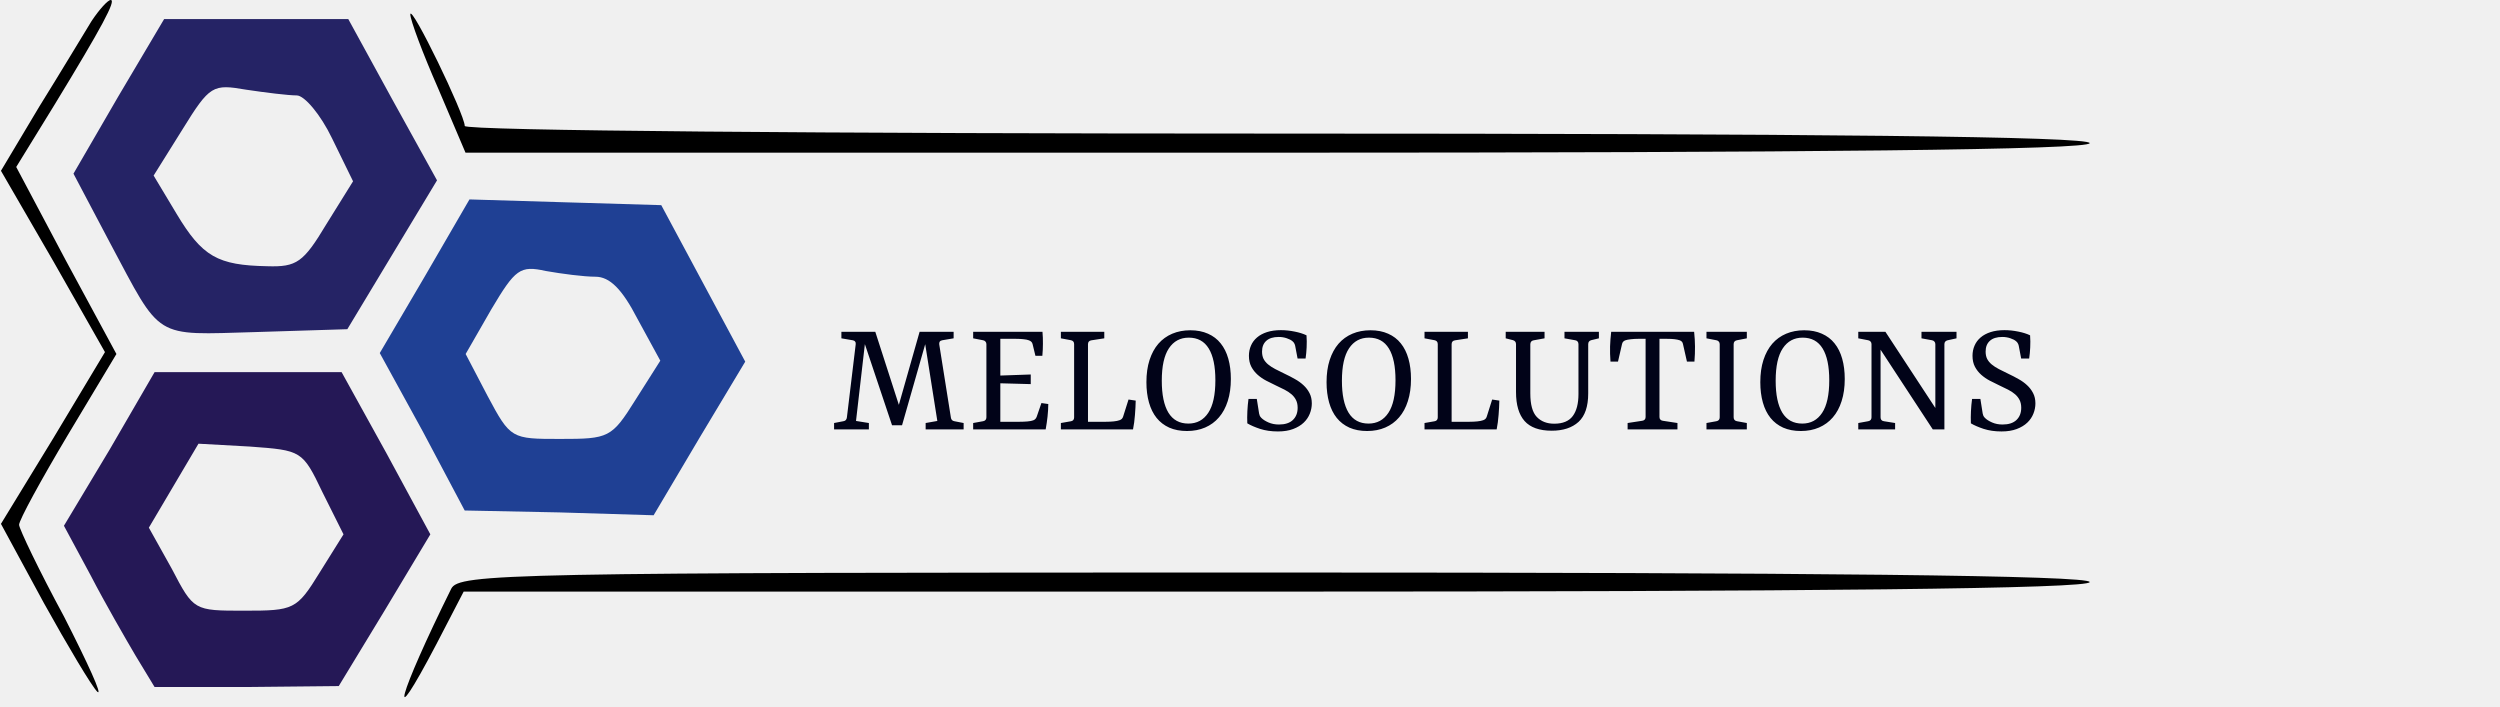
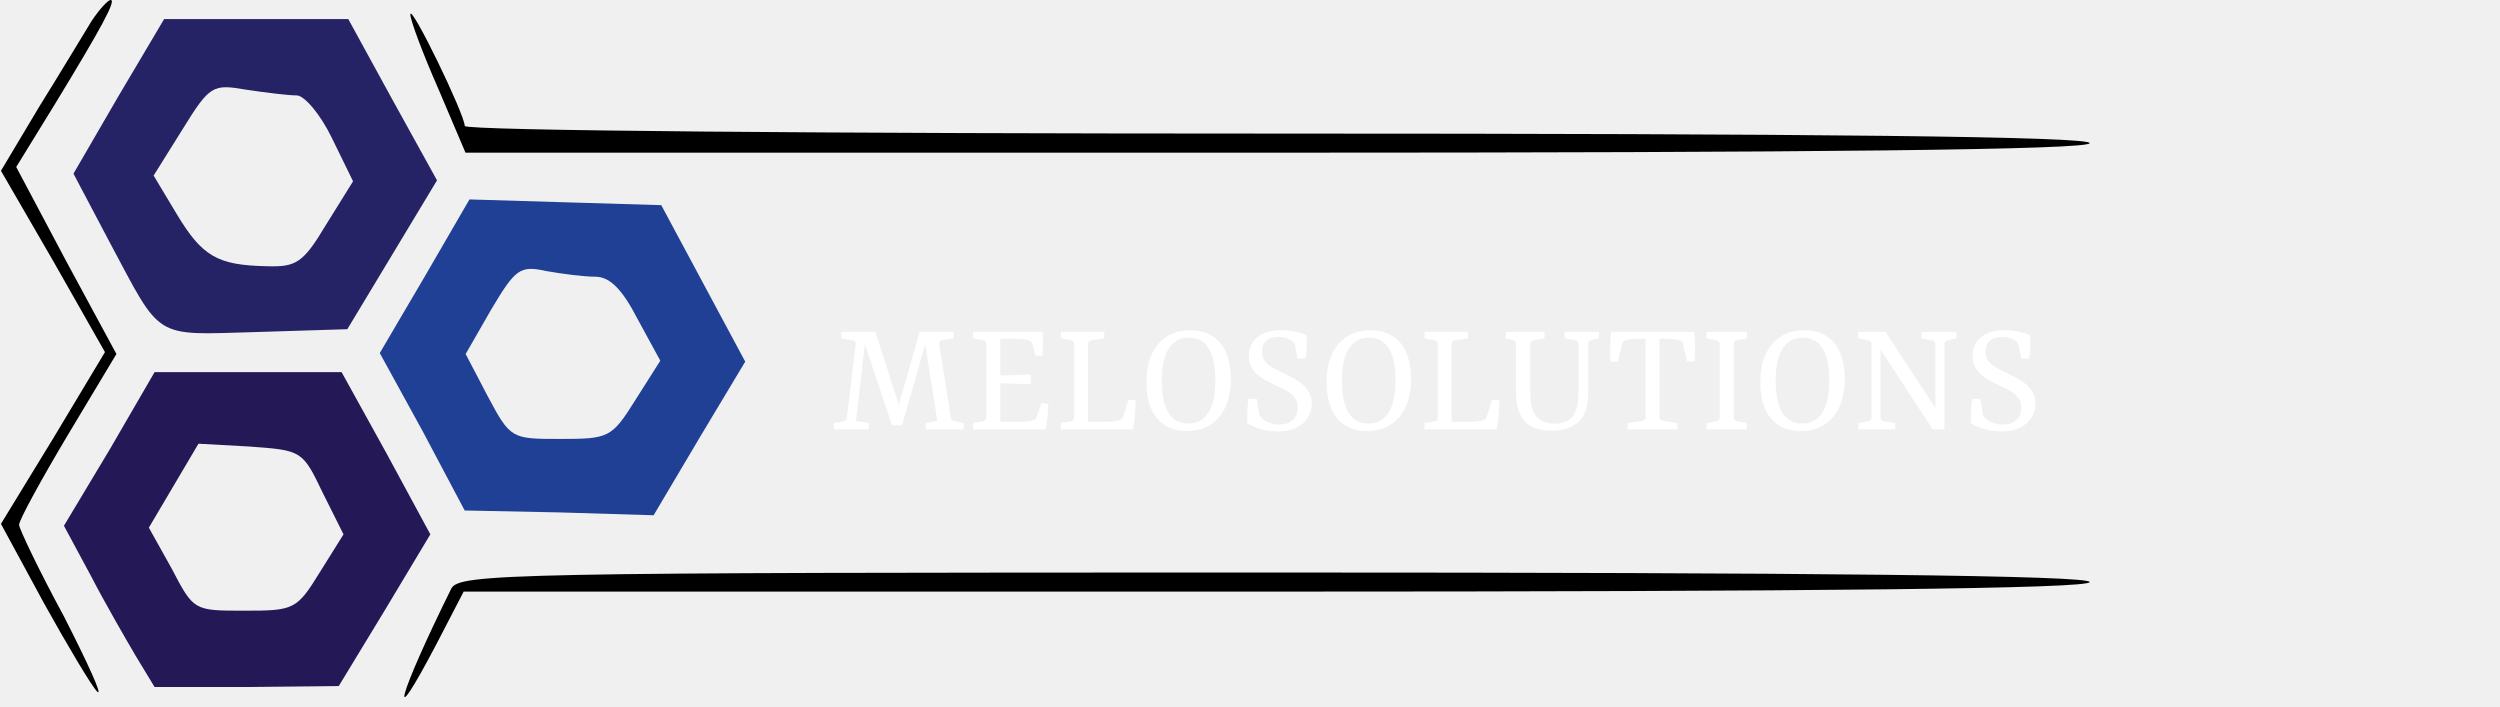
<svg xmlns="http://www.w3.org/2000/svg" width="262" height="74" viewBox="0 0 262 74" fill="none">
  <g id="icon">
-     <path id="MELOSOLUTIONS" d="M91.058 44.332V45H87.412V44.332L88.394 44.142C88.503 44.125 88.586 44.084 88.643 44.018C88.704 43.948 88.741 43.859 88.754 43.75L89.677 36.092C89.695 35.974 89.675 35.878 89.618 35.804C89.566 35.725 89.481 35.677 89.363 35.66L88.178 35.457V34.776H91.732L94.2 42.428L96.373 34.776H99.94V35.457L98.743 35.66C98.62 35.681 98.533 35.732 98.481 35.81C98.433 35.884 98.418 35.983 98.435 36.105L99.652 43.756C99.665 43.861 99.703 43.948 99.764 44.018C99.829 44.084 99.912 44.125 100.012 44.142L100.988 44.332V45H97.008V44.332L98.232 44.116L96.962 36.072L94.534 44.568H93.487L90.639 36.066L89.71 44.116L91.058 44.332ZM109.239 37.289H108.513L108.212 36.052C108.185 35.952 108.142 35.873 108.081 35.817C108.02 35.756 107.937 35.706 107.832 35.666C107.684 35.609 107.489 35.57 107.249 35.548C107.014 35.522 106.754 35.509 106.471 35.509H104.834V39.358L108.022 39.246V40.255L104.834 40.169V44.202H106.844C107.127 44.202 107.4 44.191 107.662 44.169C107.928 44.147 108.135 44.108 108.284 44.051C108.384 44.012 108.46 43.962 108.513 43.9C108.569 43.839 108.615 43.761 108.65 43.665L109.141 42.238L109.861 42.343C109.857 42.766 109.831 43.202 109.783 43.652C109.735 44.101 109.669 44.55 109.586 45H101.987V44.332L103.034 44.142C103.148 44.121 103.233 44.075 103.289 44.005C103.346 43.935 103.375 43.844 103.375 43.73V36.072C103.375 35.963 103.344 35.873 103.283 35.804C103.226 35.73 103.143 35.681 103.034 35.66L101.987 35.457V34.776H109.252C109.287 35.182 109.303 35.592 109.298 36.007C109.298 36.421 109.279 36.849 109.239 37.289ZM117.706 43.652L118.269 41.871L119.022 41.983C119.013 42.445 118.987 42.945 118.943 43.481C118.904 44.018 118.836 44.524 118.74 45H111.18V44.332L112.228 44.149C112.341 44.132 112.426 44.088 112.483 44.018C112.54 43.944 112.568 43.852 112.568 43.743V36.066C112.568 35.952 112.54 35.86 112.483 35.791C112.426 35.721 112.341 35.675 112.228 35.653L111.18 35.457V34.776H115.729V35.457L114.368 35.666C114.254 35.684 114.167 35.727 114.106 35.797C114.049 35.867 114.021 35.959 114.021 36.072V44.202H115.886C116.192 44.202 116.469 44.188 116.718 44.162C116.971 44.136 117.174 44.094 117.326 44.038C117.427 44.003 117.508 43.955 117.569 43.894C117.63 43.833 117.676 43.752 117.706 43.652ZM124.399 45.17C123.696 45.17 123.077 45.052 122.54 44.817C122.008 44.577 121.565 44.236 121.211 43.796C120.858 43.355 120.592 42.818 120.413 42.185C120.234 41.548 120.144 40.837 120.144 40.052C120.144 39.179 120.253 38.404 120.472 37.728C120.694 37.047 121.004 36.478 121.401 36.02C121.803 35.562 122.287 35.212 122.854 34.972C123.421 34.732 124.052 34.612 124.746 34.612C125.448 34.612 126.066 34.732 126.598 34.972C127.135 35.208 127.578 35.546 127.927 35.987C128.28 36.423 128.547 36.958 128.725 37.59C128.904 38.223 128.994 38.932 128.994 39.718C128.994 40.582 128.885 41.354 128.667 42.035C128.453 42.711 128.145 43.281 127.744 43.743C127.347 44.206 126.864 44.559 126.297 44.804C125.73 45.048 125.097 45.17 124.399 45.17ZM124.582 35.385C123.692 35.385 122.998 35.758 122.501 36.504C122.003 37.246 121.755 38.378 121.755 39.901C121.755 41.367 121.986 42.482 122.448 43.246C122.915 44.01 123.613 44.391 124.543 44.391C125.433 44.391 126.127 44.016 126.624 43.266C127.122 42.515 127.371 41.376 127.371 39.849C127.371 38.387 127.139 37.279 126.677 36.524C126.214 35.764 125.516 35.385 124.582 35.385ZM137.478 42.277C137.478 42.639 137.409 42.997 137.269 43.35C137.129 43.704 136.916 44.018 136.628 44.293C136.34 44.568 135.971 44.791 135.521 44.961C135.072 45.131 134.54 45.216 133.924 45.216C133.235 45.216 132.613 45.127 132.059 44.948C131.505 44.764 131.057 44.57 130.717 44.365C130.7 43.946 130.702 43.521 130.724 43.089C130.745 42.652 130.785 42.225 130.841 41.806H131.712L131.954 43.337C131.967 43.407 131.989 43.481 132.02 43.56C132.054 43.639 132.111 43.717 132.19 43.796C132.36 43.97 132.609 44.13 132.936 44.273C133.263 44.417 133.63 44.489 134.036 44.489C134.673 44.489 135.157 44.332 135.489 44.018C135.825 43.7 135.993 43.272 135.993 42.735C135.993 42.421 135.936 42.151 135.822 41.924C135.709 41.697 135.552 41.496 135.351 41.322C135.15 41.147 134.906 40.986 134.618 40.837C134.334 40.689 134.02 40.536 133.676 40.379C133.357 40.23 133.032 40.069 132.7 39.895C132.369 39.72 132.07 39.515 131.804 39.279C131.537 39.044 131.317 38.764 131.142 38.441C130.972 38.114 130.887 37.73 130.887 37.289C130.887 36.901 130.959 36.543 131.103 36.216C131.247 35.884 131.459 35.601 131.738 35.365C132.017 35.125 132.366 34.938 132.785 34.802C133.204 34.667 133.689 34.599 134.238 34.599C134.714 34.599 135.194 34.65 135.678 34.75C136.167 34.846 136.582 34.977 136.922 35.142C136.953 35.575 136.957 35.993 136.935 36.399C136.918 36.801 136.881 37.191 136.824 37.571H135.986L135.731 36.229C135.713 36.146 135.683 36.066 135.639 35.987C135.6 35.904 135.537 35.828 135.449 35.758C135.314 35.64 135.116 35.538 134.854 35.45C134.592 35.358 134.308 35.313 134.003 35.313C133.436 35.313 133.004 35.448 132.707 35.718C132.41 35.985 132.262 36.36 132.262 36.844C132.262 37.141 132.314 37.396 132.419 37.61C132.528 37.82 132.685 38.012 132.89 38.186C133.095 38.356 133.346 38.52 133.643 38.677C133.944 38.834 134.286 39.004 134.67 39.188C135.024 39.353 135.369 39.532 135.705 39.724C136.045 39.912 136.344 40.126 136.601 40.366C136.863 40.606 137.075 40.883 137.236 41.197C137.398 41.507 137.478 41.867 137.478 42.277ZM143.278 45.17C142.575 45.17 141.956 45.052 141.419 44.817C140.887 44.577 140.444 44.236 140.09 43.796C139.737 43.355 139.471 42.818 139.292 42.185C139.113 41.548 139.023 40.837 139.023 40.052C139.023 39.179 139.132 38.404 139.351 37.728C139.573 37.047 139.883 36.478 140.28 36.02C140.681 35.562 141.166 35.212 141.733 34.972C142.3 34.732 142.931 34.612 143.625 34.612C144.327 34.612 144.945 34.732 145.477 34.972C146.014 35.208 146.457 35.546 146.806 35.987C147.159 36.423 147.425 36.958 147.604 37.59C147.783 38.223 147.873 38.932 147.873 39.718C147.873 40.582 147.764 41.354 147.545 42.035C147.332 42.711 147.024 43.281 146.623 43.743C146.225 44.206 145.743 44.559 145.176 44.804C144.609 45.048 143.976 45.17 143.278 45.17ZM143.461 35.385C142.571 35.385 141.877 35.758 141.38 36.504C140.882 37.246 140.633 38.378 140.633 39.901C140.633 41.367 140.865 42.482 141.327 43.246C141.794 44.01 142.492 44.391 143.422 44.391C144.312 44.391 145.006 44.016 145.503 43.266C146.001 42.515 146.249 41.376 146.249 39.849C146.249 38.387 146.018 37.279 145.556 36.524C145.093 35.764 144.395 35.385 143.461 35.385ZM155.815 43.652L156.378 41.871L157.131 41.983C157.122 42.445 157.096 42.945 157.053 43.481C157.013 44.018 156.946 44.524 156.85 45H149.29V44.332L150.337 44.149C150.45 44.132 150.535 44.088 150.592 44.018C150.649 43.944 150.677 43.852 150.677 43.743V36.066C150.677 35.952 150.649 35.86 150.592 35.791C150.535 35.721 150.45 35.675 150.337 35.653L149.29 35.457V34.776H153.839V35.457L152.477 35.666C152.364 35.684 152.277 35.727 152.215 35.797C152.159 35.867 152.13 35.959 152.13 36.072V44.202H153.996C154.301 44.202 154.578 44.188 154.827 44.162C155.08 44.136 155.283 44.094 155.436 44.038C155.536 44.003 155.617 43.955 155.678 43.894C155.739 43.833 155.785 43.752 155.815 43.652ZM163.957 34.776H167.564V35.457L166.772 35.647C166.663 35.673 166.58 35.723 166.523 35.797C166.471 35.867 166.444 35.959 166.444 36.072V41.23C166.444 42.6 166.106 43.595 165.43 44.215C164.753 44.83 163.817 45.138 162.622 45.138C161.33 45.138 160.383 44.801 159.781 44.13C159.179 43.453 158.878 42.436 158.878 41.079V36.066C158.878 35.956 158.849 35.867 158.793 35.797C158.74 35.727 158.66 35.677 158.551 35.647L157.798 35.457V34.776H161.869V35.457L160.717 35.666C160.608 35.684 160.523 35.73 160.462 35.804C160.405 35.878 160.377 35.972 160.377 36.085V41.223C160.377 42.393 160.601 43.215 161.051 43.691C161.505 44.166 162.113 44.404 162.877 44.404C163.78 44.404 164.431 44.136 164.828 43.599C165.225 43.062 165.423 42.297 165.423 41.302V36.072C165.423 35.959 165.395 35.867 165.338 35.797C165.281 35.723 165.199 35.677 165.089 35.66L163.957 35.457V34.776ZM175.797 45H170.574V44.332L172.105 44.097C172.223 44.079 172.311 44.038 172.367 43.972C172.428 43.907 172.459 43.818 172.459 43.704V35.509H171.687C171.399 35.509 171.135 35.524 170.895 35.555C170.655 35.581 170.473 35.616 170.351 35.66C170.251 35.694 170.172 35.742 170.116 35.804C170.059 35.86 170.017 35.941 169.991 36.046L169.566 37.898H168.78C168.737 37.34 168.721 36.809 168.735 36.308C168.752 35.806 168.791 35.295 168.852 34.776H177.545C177.601 35.295 177.632 35.808 177.636 36.314C177.641 36.82 177.621 37.348 177.577 37.898H176.792L176.373 36.046C176.351 35.941 176.312 35.86 176.255 35.804C176.199 35.742 176.122 35.694 176.026 35.66C175.895 35.612 175.716 35.575 175.489 35.548C175.267 35.522 175.005 35.509 174.704 35.509H173.912V43.704C173.912 43.818 173.943 43.907 174.004 43.972C174.065 44.038 174.152 44.079 174.265 44.097L175.797 44.332V45ZM183.067 34.776V35.457L182.026 35.66C181.917 35.681 181.832 35.727 181.771 35.797C181.714 35.867 181.686 35.959 181.686 36.072V43.73C181.686 43.844 181.714 43.935 181.771 44.005C181.828 44.075 181.913 44.121 182.026 44.142L183.067 44.332V45H178.838V44.332L179.886 44.142C179.999 44.121 180.084 44.075 180.141 44.005C180.198 43.935 180.226 43.844 180.226 43.73V36.072C180.226 35.963 180.196 35.873 180.134 35.804C180.078 35.73 179.995 35.681 179.886 35.66L178.838 35.457V34.776H183.067ZM188.735 45.17C188.032 45.17 187.413 45.052 186.876 44.817C186.344 44.577 185.901 44.236 185.547 43.796C185.194 43.355 184.928 42.818 184.749 42.185C184.57 41.548 184.48 40.837 184.48 40.052C184.48 39.179 184.589 38.404 184.808 37.728C185.03 37.047 185.34 36.478 185.737 36.02C186.138 35.562 186.623 35.212 187.19 34.972C187.757 34.732 188.388 34.612 189.082 34.612C189.784 34.612 190.402 34.732 190.934 34.972C191.471 35.208 191.914 35.546 192.263 35.987C192.616 36.423 192.882 36.958 193.061 37.59C193.24 38.223 193.33 38.932 193.33 39.718C193.33 40.582 193.221 41.354 193.002 42.035C192.789 42.711 192.481 43.281 192.08 43.743C191.682 44.206 191.2 44.559 190.633 44.804C190.066 45.048 189.433 45.17 188.735 45.17ZM188.918 35.385C188.028 35.385 187.334 35.758 186.837 36.504C186.339 37.246 186.09 38.378 186.09 39.901C186.09 41.367 186.322 42.482 186.784 43.246C187.251 44.01 187.949 44.391 188.879 44.391C189.769 44.391 190.463 44.016 190.96 43.266C191.458 42.515 191.706 41.376 191.706 39.849C191.706 38.387 191.475 37.279 191.013 36.524C190.55 35.764 189.852 35.385 188.918 35.385ZM198.608 44.332V45H194.747V44.332L195.794 44.142C195.907 44.121 195.992 44.075 196.049 44.005C196.106 43.935 196.134 43.844 196.134 43.73V36.072C196.134 35.963 196.104 35.873 196.043 35.804C195.986 35.73 195.903 35.681 195.794 35.66L194.747 35.457V34.776H197.594L202.824 42.755V36.072C202.824 35.963 202.793 35.873 202.732 35.804C202.675 35.73 202.592 35.681 202.483 35.66L201.371 35.457V34.776H205.043V35.457L204.113 35.66C204.004 35.686 203.919 35.734 203.858 35.804C203.801 35.869 203.773 35.959 203.773 36.072V45H202.555L197.083 36.648V43.73C197.083 43.848 197.112 43.942 197.168 44.012C197.225 44.081 197.31 44.125 197.424 44.142L198.608 44.332ZM213.311 42.277C213.311 42.639 213.241 42.997 213.101 43.35C212.961 43.704 212.748 44.018 212.46 44.293C212.172 44.568 211.803 44.791 211.353 44.961C210.904 45.131 210.372 45.216 209.756 45.216C209.067 45.216 208.445 45.127 207.891 44.948C207.337 44.764 206.889 44.57 206.549 44.365C206.532 43.946 206.534 43.521 206.556 43.089C206.577 42.652 206.617 42.225 206.673 41.806H207.544L207.786 43.337C207.799 43.407 207.821 43.481 207.852 43.56C207.887 43.639 207.943 43.717 208.022 43.796C208.192 43.97 208.441 44.13 208.768 44.273C209.095 44.417 209.462 44.489 209.868 44.489C210.505 44.489 210.989 44.332 211.321 44.018C211.657 43.7 211.825 43.272 211.825 42.735C211.825 42.421 211.768 42.151 211.655 41.924C211.541 41.697 211.384 41.496 211.183 41.322C210.983 41.147 210.738 40.986 210.45 40.837C210.167 40.689 209.852 40.536 209.508 40.379C209.189 40.23 208.864 40.069 208.532 39.895C208.201 39.72 207.902 39.515 207.636 39.279C207.369 39.044 207.149 38.764 206.975 38.441C206.804 38.114 206.719 37.73 206.719 37.289C206.719 36.901 206.791 36.543 206.935 36.216C207.079 35.884 207.291 35.601 207.57 35.365C207.849 35.125 208.199 34.938 208.617 34.802C209.036 34.667 209.521 34.599 210.071 34.599C210.546 34.599 211.026 34.65 211.511 34.75C211.999 34.846 212.414 34.977 212.754 35.142C212.785 35.575 212.789 35.993 212.767 36.399C212.75 36.801 212.713 37.191 212.656 37.571H211.818L211.563 36.229C211.545 36.146 211.515 36.066 211.471 35.987C211.432 35.904 211.369 35.828 211.281 35.758C211.146 35.64 210.948 35.538 210.686 35.45C210.424 35.358 210.14 35.313 209.835 35.313C209.268 35.313 208.836 35.448 208.539 35.718C208.242 35.985 208.094 36.36 208.094 36.844C208.094 37.141 208.146 37.396 208.251 37.61C208.36 37.82 208.517 38.012 208.722 38.186C208.927 38.356 209.178 38.52 209.475 38.677C209.776 38.834 210.119 39.004 210.503 39.188C210.856 39.353 211.201 39.532 211.537 39.724C211.877 39.912 212.176 40.126 212.433 40.366C212.695 40.606 212.907 40.883 213.068 41.197C213.23 41.507 213.311 41.867 213.311 42.277Z" fill="#010318" />
+     <path id="MELOSOLUTIONS" d="M91.058 44.332V45H87.412V44.332L88.394 44.142C88.503 44.125 88.586 44.084 88.643 44.018C88.704 43.948 88.741 43.859 88.754 43.75L89.677 36.092C89.695 35.974 89.675 35.878 89.618 35.804C89.566 35.725 89.481 35.677 89.363 35.66L88.178 35.457V34.776H91.732L94.2 42.428L96.373 34.776H99.94V35.457L98.743 35.66C98.62 35.681 98.533 35.732 98.481 35.81C98.433 35.884 98.418 35.983 98.435 36.105L99.652 43.756C99.665 43.861 99.703 43.948 99.764 44.018C99.829 44.084 99.912 44.125 100.012 44.142L100.988 44.332V45H97.008V44.332L98.232 44.116L96.962 36.072L94.534 44.568H93.487L90.639 36.066L89.71 44.116L91.058 44.332ZM109.239 37.289H108.513L108.212 36.052C108.185 35.952 108.142 35.873 108.081 35.817C108.02 35.756 107.937 35.706 107.832 35.666C107.684 35.609 107.489 35.57 107.249 35.548C107.014 35.522 106.754 35.509 106.471 35.509H104.834V39.358L108.022 39.246V40.255L104.834 40.169V44.202H106.844C107.127 44.202 107.4 44.191 107.662 44.169C107.928 44.147 108.135 44.108 108.284 44.051C108.384 44.012 108.46 43.962 108.513 43.9C108.569 43.839 108.615 43.761 108.65 43.665L109.141 42.238L109.861 42.343C109.857 42.766 109.831 43.202 109.783 43.652C109.735 44.101 109.669 44.55 109.586 45H101.987V44.332L103.034 44.142C103.148 44.121 103.233 44.075 103.289 44.005C103.346 43.935 103.375 43.844 103.375 43.73V36.072C103.375 35.963 103.344 35.873 103.283 35.804C103.226 35.73 103.143 35.681 103.034 35.66L101.987 35.457V34.776H109.252C109.287 35.182 109.303 35.592 109.298 36.007C109.298 36.421 109.279 36.849 109.239 37.289ZM117.706 43.652L118.269 41.871L119.022 41.983C119.013 42.445 118.987 42.945 118.943 43.481C118.904 44.018 118.836 44.524 118.74 45H111.18V44.332L112.228 44.149C112.341 44.132 112.426 44.088 112.483 44.018C112.54 43.944 112.568 43.852 112.568 43.743V36.066C112.568 35.952 112.54 35.86 112.483 35.791C112.426 35.721 112.341 35.675 112.228 35.653L111.18 35.457V34.776H115.729V35.457L114.368 35.666C114.254 35.684 114.167 35.727 114.106 35.797C114.049 35.867 114.021 35.959 114.021 36.072V44.202H115.886C116.192 44.202 116.469 44.188 116.718 44.162C116.971 44.136 117.174 44.094 117.326 44.038C117.427 44.003 117.508 43.955 117.569 43.894C117.63 43.833 117.676 43.752 117.706 43.652ZM124.399 45.17C123.696 45.17 123.077 45.052 122.54 44.817C122.008 44.577 121.565 44.236 121.211 43.796C120.858 43.355 120.592 42.818 120.413 42.185C120.234 41.548 120.144 40.837 120.144 40.052C120.144 39.179 120.253 38.404 120.472 37.728C120.694 37.047 121.004 36.478 121.401 36.02C121.803 35.562 122.287 35.212 122.854 34.972C123.421 34.732 124.052 34.612 124.746 34.612C125.448 34.612 126.066 34.732 126.598 34.972C127.135 35.208 127.578 35.546 127.927 35.987C128.28 36.423 128.547 36.958 128.725 37.59C128.904 38.223 128.994 38.932 128.994 39.718C128.994 40.582 128.885 41.354 128.667 42.035C128.453 42.711 128.145 43.281 127.744 43.743C127.347 44.206 126.864 44.559 126.297 44.804C125.73 45.048 125.097 45.17 124.399 45.17ZM124.582 35.385C123.692 35.385 122.998 35.758 122.501 36.504C122.003 37.246 121.755 38.378 121.755 39.901C121.755 41.367 121.986 42.482 122.448 43.246C122.915 44.01 123.613 44.391 124.543 44.391C125.433 44.391 126.127 44.016 126.624 43.266C127.122 42.515 127.371 41.376 127.371 39.849C127.371 38.387 127.139 37.279 126.677 36.524C126.214 35.764 125.516 35.385 124.582 35.385ZM137.478 42.277C137.478 42.639 137.409 42.997 137.269 43.35C137.129 43.704 136.916 44.018 136.628 44.293C136.34 44.568 135.971 44.791 135.521 44.961C135.072 45.131 134.54 45.216 133.924 45.216C133.235 45.216 132.613 45.127 132.059 44.948C131.505 44.764 131.057 44.57 130.717 44.365C130.7 43.946 130.702 43.521 130.724 43.089C130.745 42.652 130.785 42.225 130.841 41.806H131.712L131.954 43.337C131.967 43.407 131.989 43.481 132.02 43.56C132.054 43.639 132.111 43.717 132.19 43.796C132.36 43.97 132.609 44.13 132.936 44.273C133.263 44.417 133.63 44.489 134.036 44.489C134.673 44.489 135.157 44.332 135.489 44.018C135.825 43.7 135.993 43.272 135.993 42.735C135.993 42.421 135.936 42.151 135.822 41.924C135.709 41.697 135.552 41.496 135.351 41.322C135.15 41.147 134.906 40.986 134.618 40.837C134.334 40.689 134.02 40.536 133.676 40.379C133.357 40.23 133.032 40.069 132.7 39.895C132.369 39.72 132.07 39.515 131.804 39.279C131.537 39.044 131.317 38.764 131.142 38.441C130.972 38.114 130.887 37.73 130.887 37.289C130.887 36.901 130.959 36.543 131.103 36.216C131.247 35.884 131.459 35.601 131.738 35.365C132.017 35.125 132.366 34.938 132.785 34.802C133.204 34.667 133.689 34.599 134.238 34.599C134.714 34.599 135.194 34.65 135.678 34.75C136.167 34.846 136.582 34.977 136.922 35.142C136.953 35.575 136.957 35.993 136.935 36.399C136.918 36.801 136.881 37.191 136.824 37.571H135.986L135.731 36.229C135.713 36.146 135.683 36.066 135.639 35.987C135.6 35.904 135.537 35.828 135.449 35.758C135.314 35.64 135.116 35.538 134.854 35.45C134.592 35.358 134.308 35.313 134.003 35.313C133.436 35.313 133.004 35.448 132.707 35.718C132.41 35.985 132.262 36.36 132.262 36.844C132.262 37.141 132.314 37.396 132.419 37.61C132.528 37.82 132.685 38.012 132.89 38.186C133.095 38.356 133.346 38.52 133.643 38.677C133.944 38.834 134.286 39.004 134.67 39.188C135.024 39.353 135.369 39.532 135.705 39.724C136.045 39.912 136.344 40.126 136.601 40.366C136.863 40.606 137.075 40.883 137.236 41.197C137.398 41.507 137.478 41.867 137.478 42.277ZM143.278 45.17C142.575 45.17 141.956 45.052 141.419 44.817C140.887 44.577 140.444 44.236 140.09 43.796C139.737 43.355 139.471 42.818 139.292 42.185C139.113 41.548 139.023 40.837 139.023 40.052C139.023 39.179 139.132 38.404 139.351 37.728C139.573 37.047 139.883 36.478 140.28 36.02C140.681 35.562 141.166 35.212 141.733 34.972C142.3 34.732 142.931 34.612 143.625 34.612C144.327 34.612 144.945 34.732 145.477 34.972C146.014 35.208 146.457 35.546 146.806 35.987C147.159 36.423 147.425 36.958 147.604 37.59C147.783 38.223 147.873 38.932 147.873 39.718C147.873 40.582 147.764 41.354 147.545 42.035C147.332 42.711 147.024 43.281 146.623 43.743C146.225 44.206 145.743 44.559 145.176 44.804C144.609 45.048 143.976 45.17 143.278 45.17ZM143.461 35.385C142.571 35.385 141.877 35.758 141.38 36.504C140.882 37.246 140.633 38.378 140.633 39.901C140.633 41.367 140.865 42.482 141.327 43.246C141.794 44.01 142.492 44.391 143.422 44.391C144.312 44.391 145.006 44.016 145.503 43.266C146.001 42.515 146.249 41.376 146.249 39.849C146.249 38.387 146.018 37.279 145.556 36.524C145.093 35.764 144.395 35.385 143.461 35.385ZM155.815 43.652L156.378 41.871L157.131 41.983C157.122 42.445 157.096 42.945 157.053 43.481C157.013 44.018 156.946 44.524 156.85 45H149.29V44.332L150.337 44.149C150.45 44.132 150.535 44.088 150.592 44.018C150.649 43.944 150.677 43.852 150.677 43.743V36.066C150.677 35.952 150.649 35.86 150.592 35.791C150.535 35.721 150.45 35.675 150.337 35.653L149.29 35.457V34.776H153.839V35.457L152.477 35.666C152.364 35.684 152.277 35.727 152.215 35.797C152.159 35.867 152.13 35.959 152.13 36.072V44.202H153.996C154.301 44.202 154.578 44.188 154.827 44.162C155.08 44.136 155.283 44.094 155.436 44.038C155.536 44.003 155.617 43.955 155.678 43.894C155.739 43.833 155.785 43.752 155.815 43.652ZM163.957 34.776H167.564V35.457L166.772 35.647C166.663 35.673 166.58 35.723 166.523 35.797C166.471 35.867 166.444 35.959 166.444 36.072V41.23C166.444 42.6 166.106 43.595 165.43 44.215C164.753 44.83 163.817 45.138 162.622 45.138C161.33 45.138 160.383 44.801 159.781 44.13C159.179 43.453 158.878 42.436 158.878 41.079V36.066C158.878 35.956 158.849 35.867 158.793 35.797C158.74 35.727 158.66 35.677 158.551 35.647L157.798 35.457V34.776H161.869V35.457L160.717 35.666C160.608 35.684 160.523 35.73 160.462 35.804C160.405 35.878 160.377 35.972 160.377 36.085V41.223C160.377 42.393 160.601 43.215 161.051 43.691C161.505 44.166 162.113 44.404 162.877 44.404C163.78 44.404 164.431 44.136 164.828 43.599C165.225 43.062 165.423 42.297 165.423 41.302V36.072C165.423 35.959 165.395 35.867 165.338 35.797C165.281 35.723 165.199 35.677 165.089 35.66L163.957 35.457V34.776ZM175.797 45H170.574V44.332L172.105 44.097C172.223 44.079 172.311 44.038 172.367 43.972C172.428 43.907 172.459 43.818 172.459 43.704V35.509H171.687C171.399 35.509 171.135 35.524 170.895 35.555C170.655 35.581 170.473 35.616 170.351 35.66C170.251 35.694 170.172 35.742 170.116 35.804C170.059 35.86 170.017 35.941 169.991 36.046L169.566 37.898H168.78C168.737 37.34 168.721 36.809 168.735 36.308C168.752 35.806 168.791 35.295 168.852 34.776H177.545C177.601 35.295 177.632 35.808 177.636 36.314C177.641 36.82 177.621 37.348 177.577 37.898H176.792L176.373 36.046C176.351 35.941 176.312 35.86 176.255 35.804C176.199 35.742 176.122 35.694 176.026 35.66C175.895 35.612 175.716 35.575 175.489 35.548C175.267 35.522 175.005 35.509 174.704 35.509H173.912V43.704C173.912 43.818 173.943 43.907 174.004 43.972C174.065 44.038 174.152 44.079 174.265 44.097L175.797 44.332V45ZM183.067 34.776V35.457L182.026 35.66C181.917 35.681 181.832 35.727 181.771 35.797C181.714 35.867 181.686 35.959 181.686 36.072V43.73C181.686 43.844 181.714 43.935 181.771 44.005C181.828 44.075 181.913 44.121 182.026 44.142L183.067 44.332V45H178.838V44.332L179.886 44.142C179.999 44.121 180.084 44.075 180.141 44.005C180.198 43.935 180.226 43.844 180.226 43.73V36.072C180.226 35.963 180.196 35.873 180.134 35.804C180.078 35.73 179.995 35.681 179.886 35.66L178.838 35.457V34.776H183.067ZM188.735 45.17C188.032 45.17 187.413 45.052 186.876 44.817C186.344 44.577 185.901 44.236 185.547 43.796C185.194 43.355 184.928 42.818 184.749 42.185C184.57 41.548 184.48 40.837 184.48 40.052C184.48 39.179 184.589 38.404 184.808 37.728C185.03 37.047 185.34 36.478 185.737 36.02C186.138 35.562 186.623 35.212 187.19 34.972C187.757 34.732 188.388 34.612 189.082 34.612C189.784 34.612 190.402 34.732 190.934 34.972C191.471 35.208 191.914 35.546 192.263 35.987C192.616 36.423 192.882 36.958 193.061 37.59C193.24 38.223 193.33 38.932 193.33 39.718C193.33 40.582 193.221 41.354 193.002 42.035C192.789 42.711 192.481 43.281 192.08 43.743C191.682 44.206 191.2 44.559 190.633 44.804C190.066 45.048 189.433 45.17 188.735 45.17ZM188.918 35.385C188.028 35.385 187.334 35.758 186.837 36.504C186.339 37.246 186.09 38.378 186.09 39.901C186.09 41.367 186.322 42.482 186.784 43.246C187.251 44.01 187.949 44.391 188.879 44.391C189.769 44.391 190.463 44.016 190.96 43.266C191.458 42.515 191.706 41.376 191.706 39.849C191.706 38.387 191.475 37.279 191.013 36.524C190.55 35.764 189.852 35.385 188.918 35.385ZM198.608 44.332V45H194.747V44.332L195.794 44.142C195.907 44.121 195.992 44.075 196.049 44.005C196.106 43.935 196.134 43.844 196.134 43.73V36.072C196.134 35.963 196.104 35.873 196.043 35.804C195.986 35.73 195.903 35.681 195.794 35.66L194.747 35.457V34.776H197.594L202.824 42.755V36.072C202.824 35.963 202.793 35.873 202.732 35.804C202.675 35.73 202.592 35.681 202.483 35.66L201.371 35.457V34.776H205.043V35.457L204.113 35.66C204.004 35.686 203.919 35.734 203.858 35.804C203.801 35.869 203.773 35.959 203.773 36.072V45H202.555L197.083 36.648V43.73C197.083 43.848 197.112 43.942 197.168 44.012C197.225 44.081 197.31 44.125 197.424 44.142L198.608 44.332ZM213.311 42.277C213.311 42.639 213.241 42.997 213.101 43.35C212.961 43.704 212.748 44.018 212.46 44.293C212.172 44.568 211.803 44.791 211.353 44.961C210.904 45.131 210.372 45.216 209.756 45.216C209.067 45.216 208.445 45.127 207.891 44.948C207.337 44.764 206.889 44.57 206.549 44.365C206.532 43.946 206.534 43.521 206.556 43.089C206.577 42.652 206.617 42.225 206.673 41.806H207.544L207.786 43.337C207.799 43.407 207.821 43.481 207.852 43.56C207.887 43.639 207.943 43.717 208.022 43.796C208.192 43.97 208.441 44.13 208.768 44.273C209.095 44.417 209.462 44.489 209.868 44.489C210.505 44.489 210.989 44.332 211.321 44.018C211.657 43.7 211.825 43.272 211.825 42.735C211.825 42.421 211.768 42.151 211.655 41.924C211.541 41.697 211.384 41.496 211.183 41.322C210.983 41.147 210.738 40.986 210.45 40.837C210.167 40.689 209.852 40.536 209.508 40.379C209.189 40.23 208.864 40.069 208.532 39.895C208.201 39.72 207.902 39.515 207.636 39.279C207.369 39.044 207.149 38.764 206.975 38.441C206.804 38.114 206.719 37.73 206.719 37.289C206.719 36.901 206.791 36.543 206.935 36.216C207.079 35.884 207.291 35.601 207.57 35.365C207.849 35.125 208.199 34.938 208.617 34.802C209.036 34.667 209.521 34.599 210.071 34.599C210.546 34.599 211.026 34.65 211.511 34.75C211.999 34.846 212.414 34.977 212.754 35.142C212.785 35.575 212.789 35.993 212.767 36.399C212.75 36.801 212.713 37.191 212.656 37.571H211.818L211.563 36.229C211.545 36.146 211.515 36.066 211.471 35.987C211.432 35.904 211.369 35.828 211.281 35.758C211.146 35.64 210.948 35.538 210.686 35.45C210.424 35.358 210.14 35.313 209.835 35.313C209.268 35.313 208.836 35.448 208.539 35.718C208.242 35.985 208.094 36.36 208.094 36.844C208.094 37.141 208.146 37.396 208.251 37.61C208.36 37.82 208.517 38.012 208.722 38.186C208.927 38.356 209.178 38.52 209.475 38.677C209.776 38.834 210.119 39.004 210.503 39.188C210.856 39.353 211.201 39.532 211.537 39.724C211.877 39.912 212.176 40.126 212.433 40.366C212.695 40.606 212.907 40.883 213.068 41.197C213.23 41.507 213.311 41.867 213.311 42.277Z" fill="white" />
    <g id="bottomline">
      <path id="Vector" d="M47.288 61.7C41.743 72.9 40.439 77.6 45.739 67.5L48.592 62H133.796C190.055 62 219 61.7 219 61C219 60.3 189.974 60 133.552 60C53.077 60 48.103 60.1 47.288 61.7Z" fill="black" />
    </g>
    <g id="COG1">
      <path id="Vector_2" d="M11.5 47.1L6.7 55.1L9.5 60.3C11 63.2 13.2 67 14.2 68.7L16.2 72H25.8L35.5 71.9L40.3 64L45.1 56L40.5 47.5L35.8 39H26H16.2L11.5 47.1ZM33.8 51.6L36 56L33.5 60C31.1 63.9 30.8 64 25.6 64C20.3 64 20.3 64 18 59.6L15.6 55.3L18.2 50.9L20.8 46.5L26.2 46.8C31.6 47.2 31.7 47.2 33.8 51.6Z" fill="#251856" />
    </g>
    <g id="COG3">
      <path id="Vector_3" d="M44.5 29L39.8 37L44.3 45.2L48.7 53.5L58.6 53.7L68.5 54L73.3 45.9L78.1 37.9L73.7 29.7L69.3 21.5L59.2 21.2L49.2 20.9L44.5 29ZM62.4 29C63.9 29 65.2 30.3 66.8 33.4L69.2 37.8L66.6 41.9C64.1 45.9 63.8 46 58.7 46C53.6 46 53.5 46 51.1 41.5L48.8 37.1L51.5 32.4C54 28.2 54.5 27.8 57.2 28.4C58.9 28.7 61.2 29 62.4 29Z" fill="#1F4094" />
    </g>
    <g id="COG2">
      <path id="Vector_4" d="M12.4 10.1L7.7 18.2L11.5 25.4C17 35.7 16 35.1 26.8 34.8L36.4 34.5L41.1 26.7L45.8 18.9L41.1 10.4L36.5 2H26.8H17.2L12.4 10.1ZM31.1 10C31.9 10 33.6 12 34.8 14.5L37 19L34.2 23.5C31.8 27.5 31.1 28 28 27.9C22.8 27.8 21.2 26.9 18.5 22.4L16.1 18.4L19.1 13.6C22 8.9 22.3 8.8 25.8 9.4C27.8 9.7 30.2 10 31.1 10Z" fill="#252365" />
    </g>
    <g id="topline">
      <path id="Vector_5" d="M43 1.5C43 2.1 44.304 5.6 45.933 9.3L48.785 16H133.933C190.074 16 219 15.7 219 15C219 14.3 190.074 14 133.852 14C87 14 48.704 13.7 48.704 13.2C48.704 12 43.081 0.4 43 1.5Z" fill="black" />
    </g>
    <g id="squiggyline">
      <path id="Vector_6" d="M9.6 2.2C8.8 3.5 6.4 7.5 4.1 11.2L0.1 17.9L5.6 27.4L11 36.9L5.6 45.9L0.1 54.9L4.6 63.2C7.1 67.7 9.6 71.9 10.2 72.5C10.8 73 9.2 69.5 6.7 64.6C4.1 59.8 2 55.4 2 55C2 54.5 4.3 50.3 7.1 45.6L12.2 37.1L6.9 27.3L1.7 17.5L5.7 11C10.7 2.8 12.2 1.97072e-06 11.6 1.97072e-06C11.3 1.97072e-06 10.4 1 9.6 2.2Z" fill="black" />
    </g>
  </g>
</svg>
